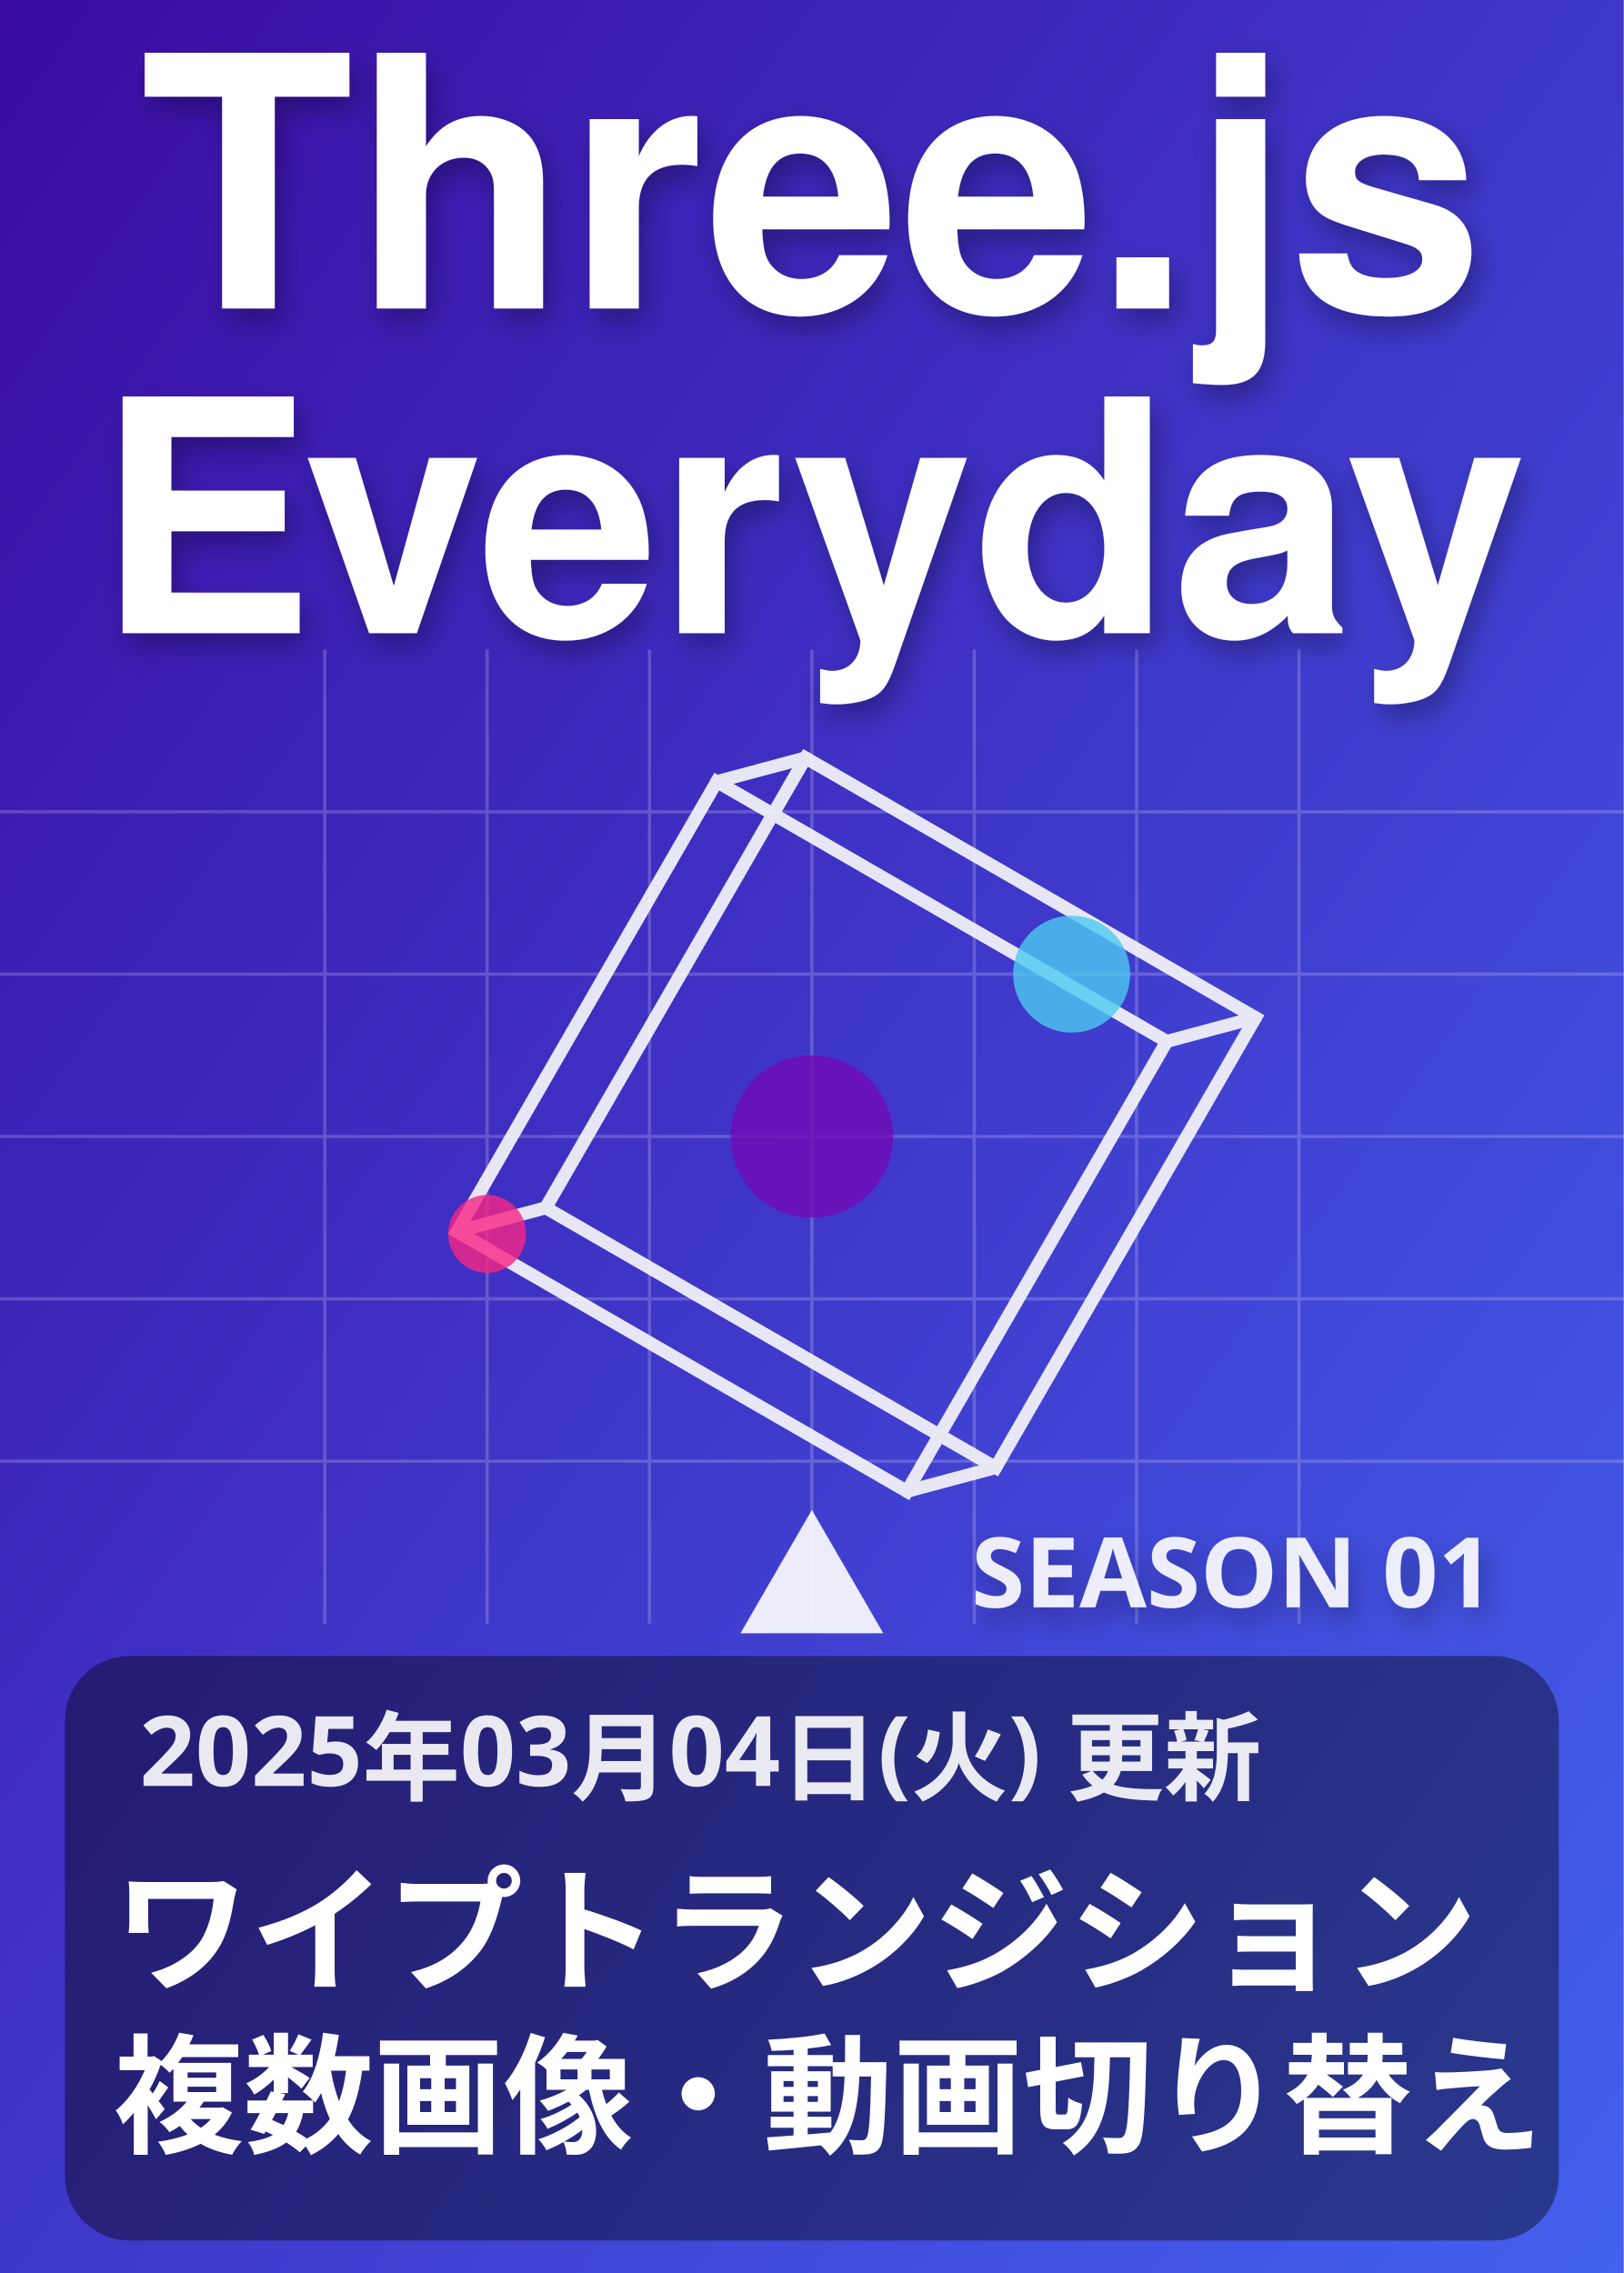
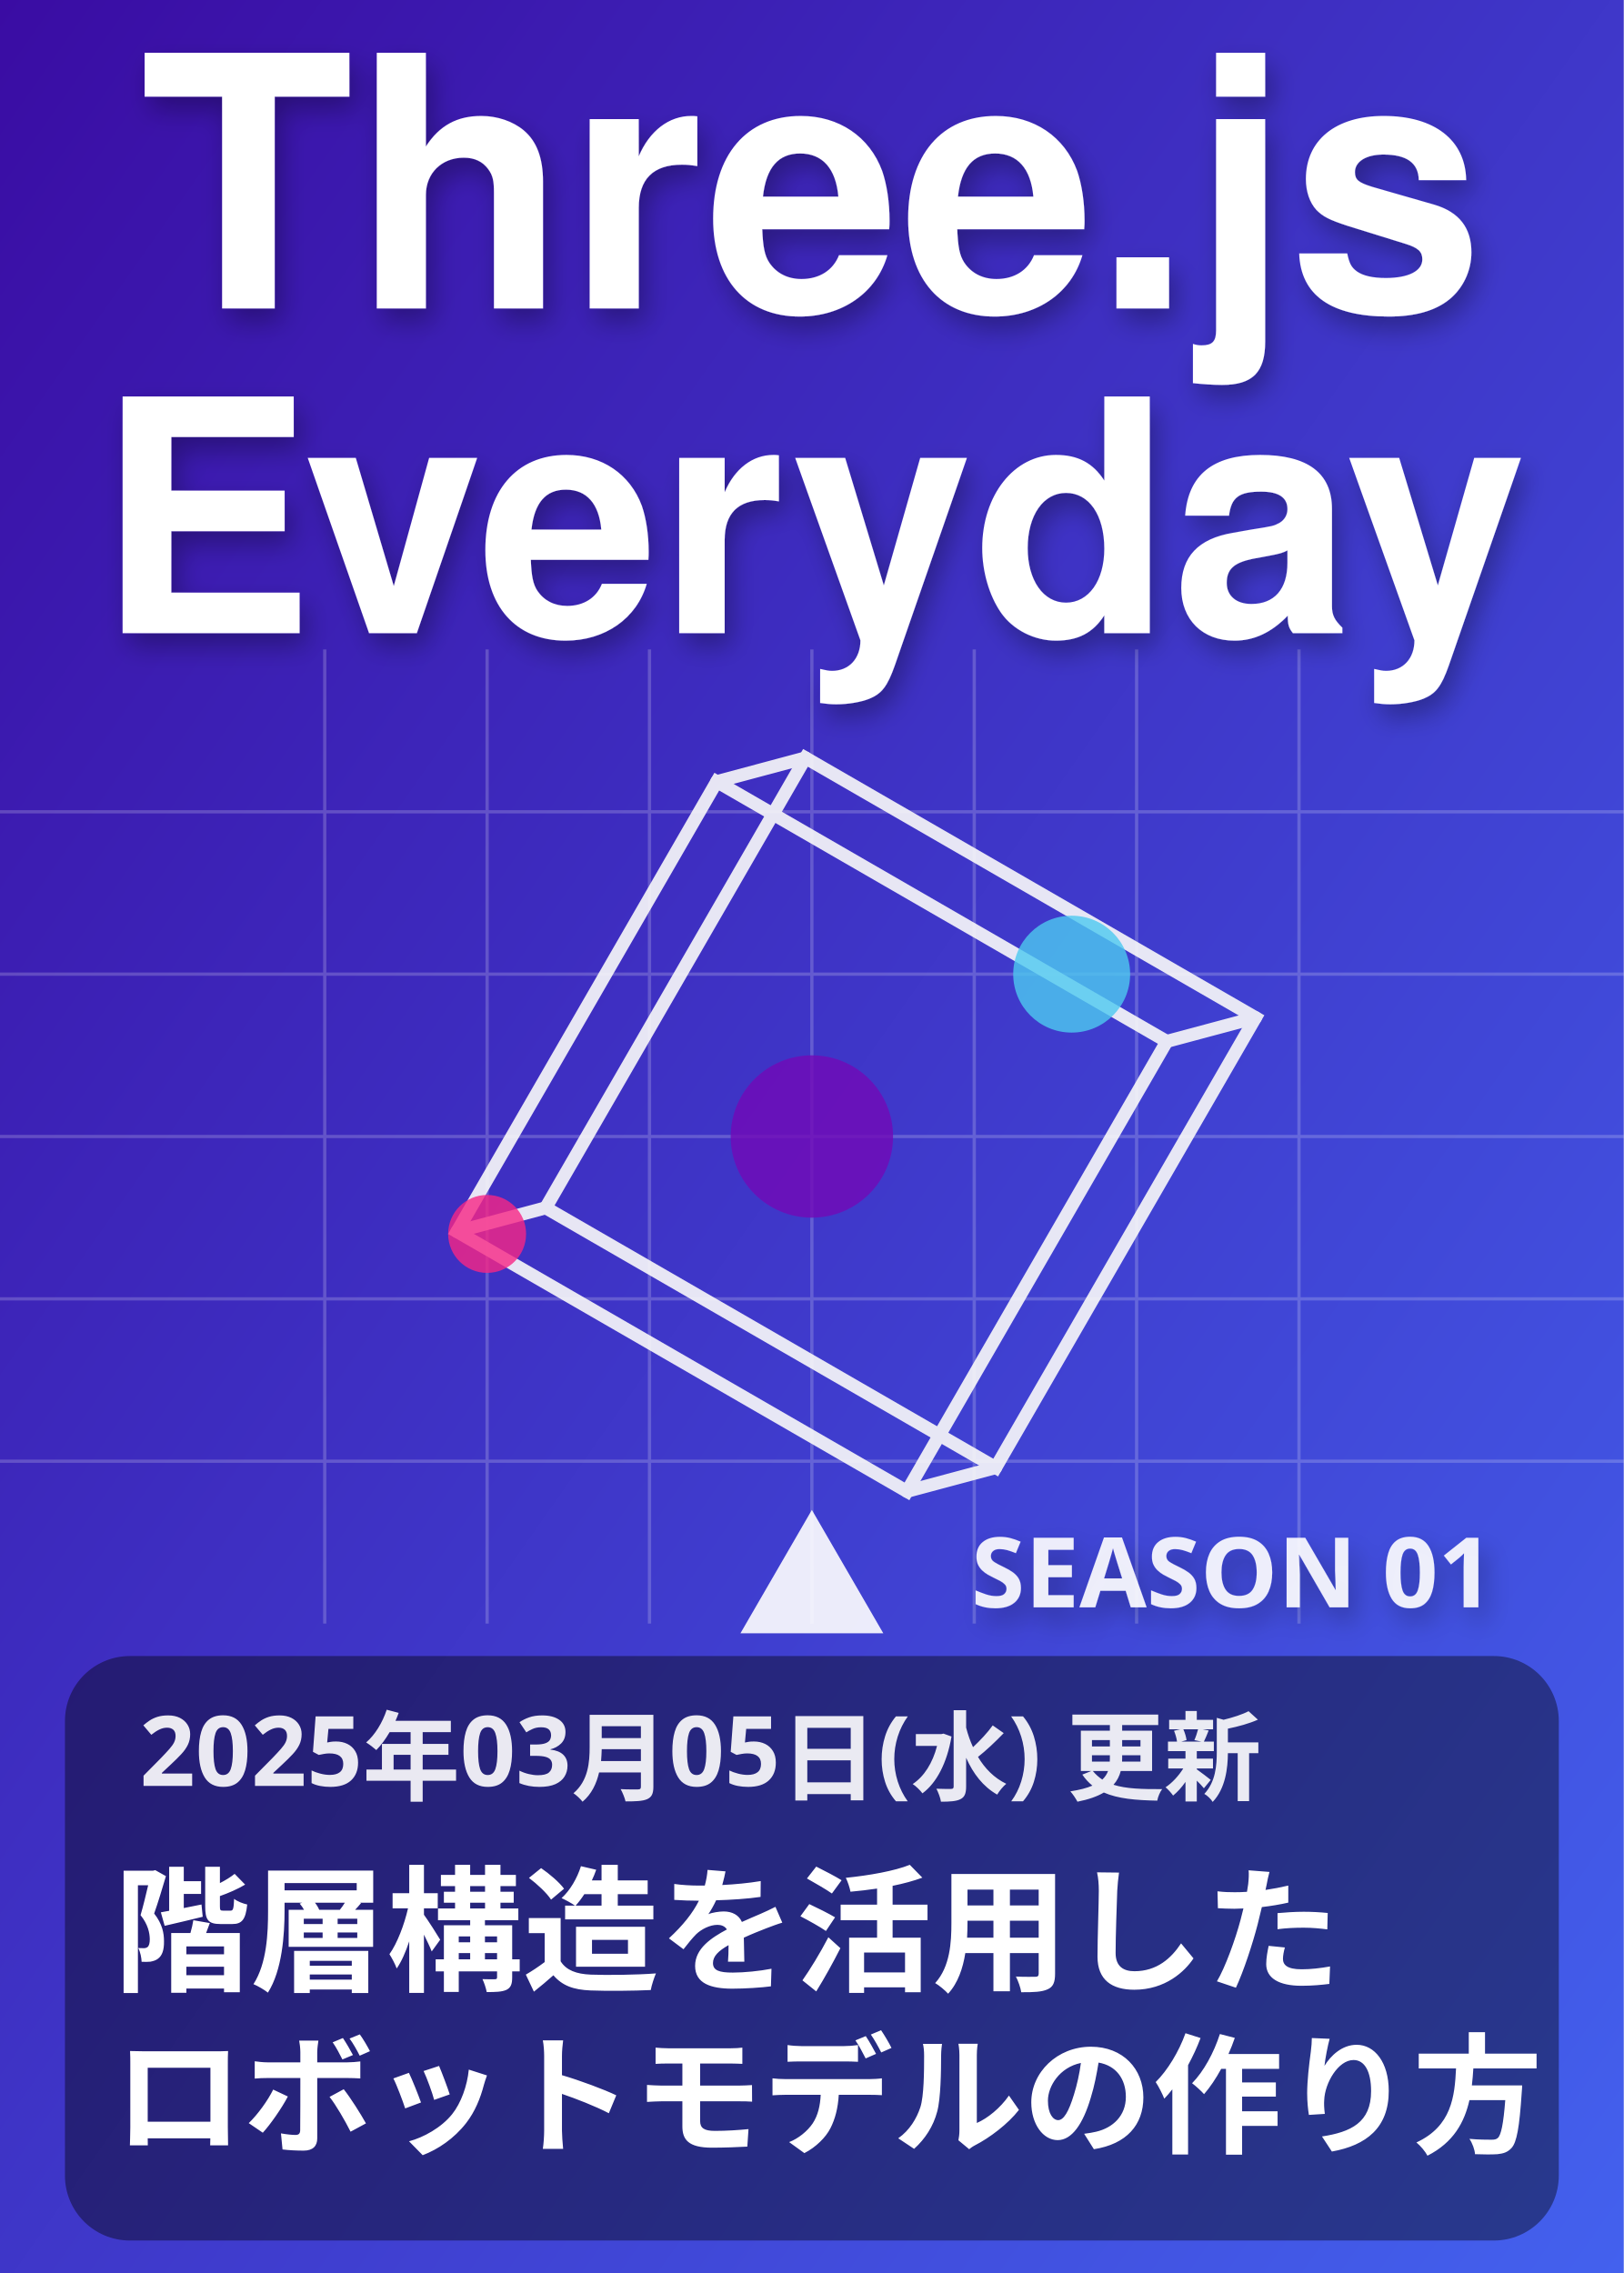
<svg xmlns="http://www.w3.org/2000/svg" viewBox="0 0 500 700">
  <defs>
    <linearGradient id="bgGradient" x1="0%" y1="0%" x2="100%" y2="100%">
      <stop offset="0%" stop-color="#3A0CA3" />
      <stop offset="100%" stop-color="#4361EE" />
    </linearGradient>
    <filter id="shadow" x="-20%" y="-20%" width="140%" height="140%">
      <feDropShadow dx="2" dy="4" stdDeviation="4" flood-opacity="0.3" />
    </filter>
  </defs>
  <rect width="500" height="700" fill="url(#bgGradient)" />
  <g stroke="#F9F9F9" stroke-width="1" opacity="0.2">
    <line x1="0" y1="250" x2="500" y2="250" />
    <line x1="0" y1="300" x2="500" y2="300" />
    <line x1="0" y1="350" x2="500" y2="350" />
    <line x1="0" y1="400" x2="500" y2="400" />
    <line x1="0" y1="450" x2="500" y2="450" />
    <line x1="100" y1="200" x2="100" y2="500" />
    <line x1="150" y1="200" x2="150" y2="500" />
    <line x1="200" y1="200" x2="200" y2="500" />
    <line x1="250" y1="200" x2="250" y2="500" />
    <line x1="300" y1="200" x2="300" y2="500" />
    <line x1="350" y1="200" x2="350" y2="500" />
    <line x1="400" y1="200" x2="400" y2="500" />
  </g>
  <g transform="translate(250, 350) rotate(30)" stroke="#F9F9F9" stroke-width="4" stroke-linecap="round" fill="none" opacity="0.9">
    <path d="M-80,-80 L80,-80 L80,80 L-80,80 Z" />
    <path d="M-60,-100 L100,-100 L100,60 L-60,60 Z" />
    <path d="M-80,-80 L-60,-100" />
    <path d="M80,-80 L100,-100" />
    <path d="M80,80 L100,60" />
    <path d="M-80,80 L-60,60" />
  </g>
  <g transform="translate(250, 350)">
    <circle cx="0" cy="0" r="25" fill="#7209B7" opacity="0.8" />
    <circle cx="-100" cy="30" r="12" fill="#F72585" opacity="0.8" />
    <circle cx="80" cy="-50" r="18" fill="#4CC9F0" opacity="0.8" />
  </g>
  <g filter="url(#shadow)">
    <text x="250" y="95" font-family="'Helvetica Neue', Helvetica, Arial, sans-serif" font-size="108" font-weight="bold" text-anchor="middle" fill="#FFFFFF">Three.js</text>
    <text x="250" y="195" font-family="'Helvetica Neue', Helvetica, Arial, sans-serif" font-size="100" font-weight="bold" text-anchor="middle" fill="#FFFFFF">Everyday</text>
    <text id="season-text" x="460" y="495" font-family="sans-serif" font-size="30" font-weight="bold" fill="#FFFFFF" text-anchor="end" opacity="0.9">SEASON 01</text>
  </g>
  <g transform="translate(250, 490)">
    <polygon points="0,-25 22,13 -22,13" fill="#FFFFFF" opacity="0.9" />
  </g>
  <g id="update-container">
    <rect x="20" y="510" width="460" height="180" rx="20" fill="#000000" opacity="0.4" />
-     <text id="update-date" x="43" y="550" font-family="sans-serif" font-size="30" font-weight="bold" fill="#FFFFFF" opacity="0.9">2025年03月04日(火) 更新</text>
+     <text id="update-date" x="43" y="550" font-family="sans-serif" font-size="30" font-weight="bold" fill="#FFFFFF" opacity="0.9">2025年03月05日(水) 更新</text>
    <text id="update-content">
-       <tspan id="update-line1" x="35" y="610" font-family="sans-serif" font-size="42" font-weight="bold" fill="#FFFFFF" opacity="0.9">ワイプトランジション</tspan>
-       <tspan id="update-line2" x="35" y="660" font-family="sans-serif" font-size="40" font-weight="bold" fill="#FFFFFF" opacity="0.9">複数画像・動画切り替え</tspan>
+       <tspan id="update-line1" x="35" y="610" font-family="sans-serif" font-size="42" font-weight="bold" fill="#FFFFFF" opacity="0.9">階層構造を活用した</tspan>
+       <tspan id="update-line2" x="35" y="660" font-family="sans-serif" font-size="40" font-weight="bold" fill="#FFFFFF" opacity="0.9">ロボットモデルの作り方</tspan>
    </text>
  </g>
</svg>
